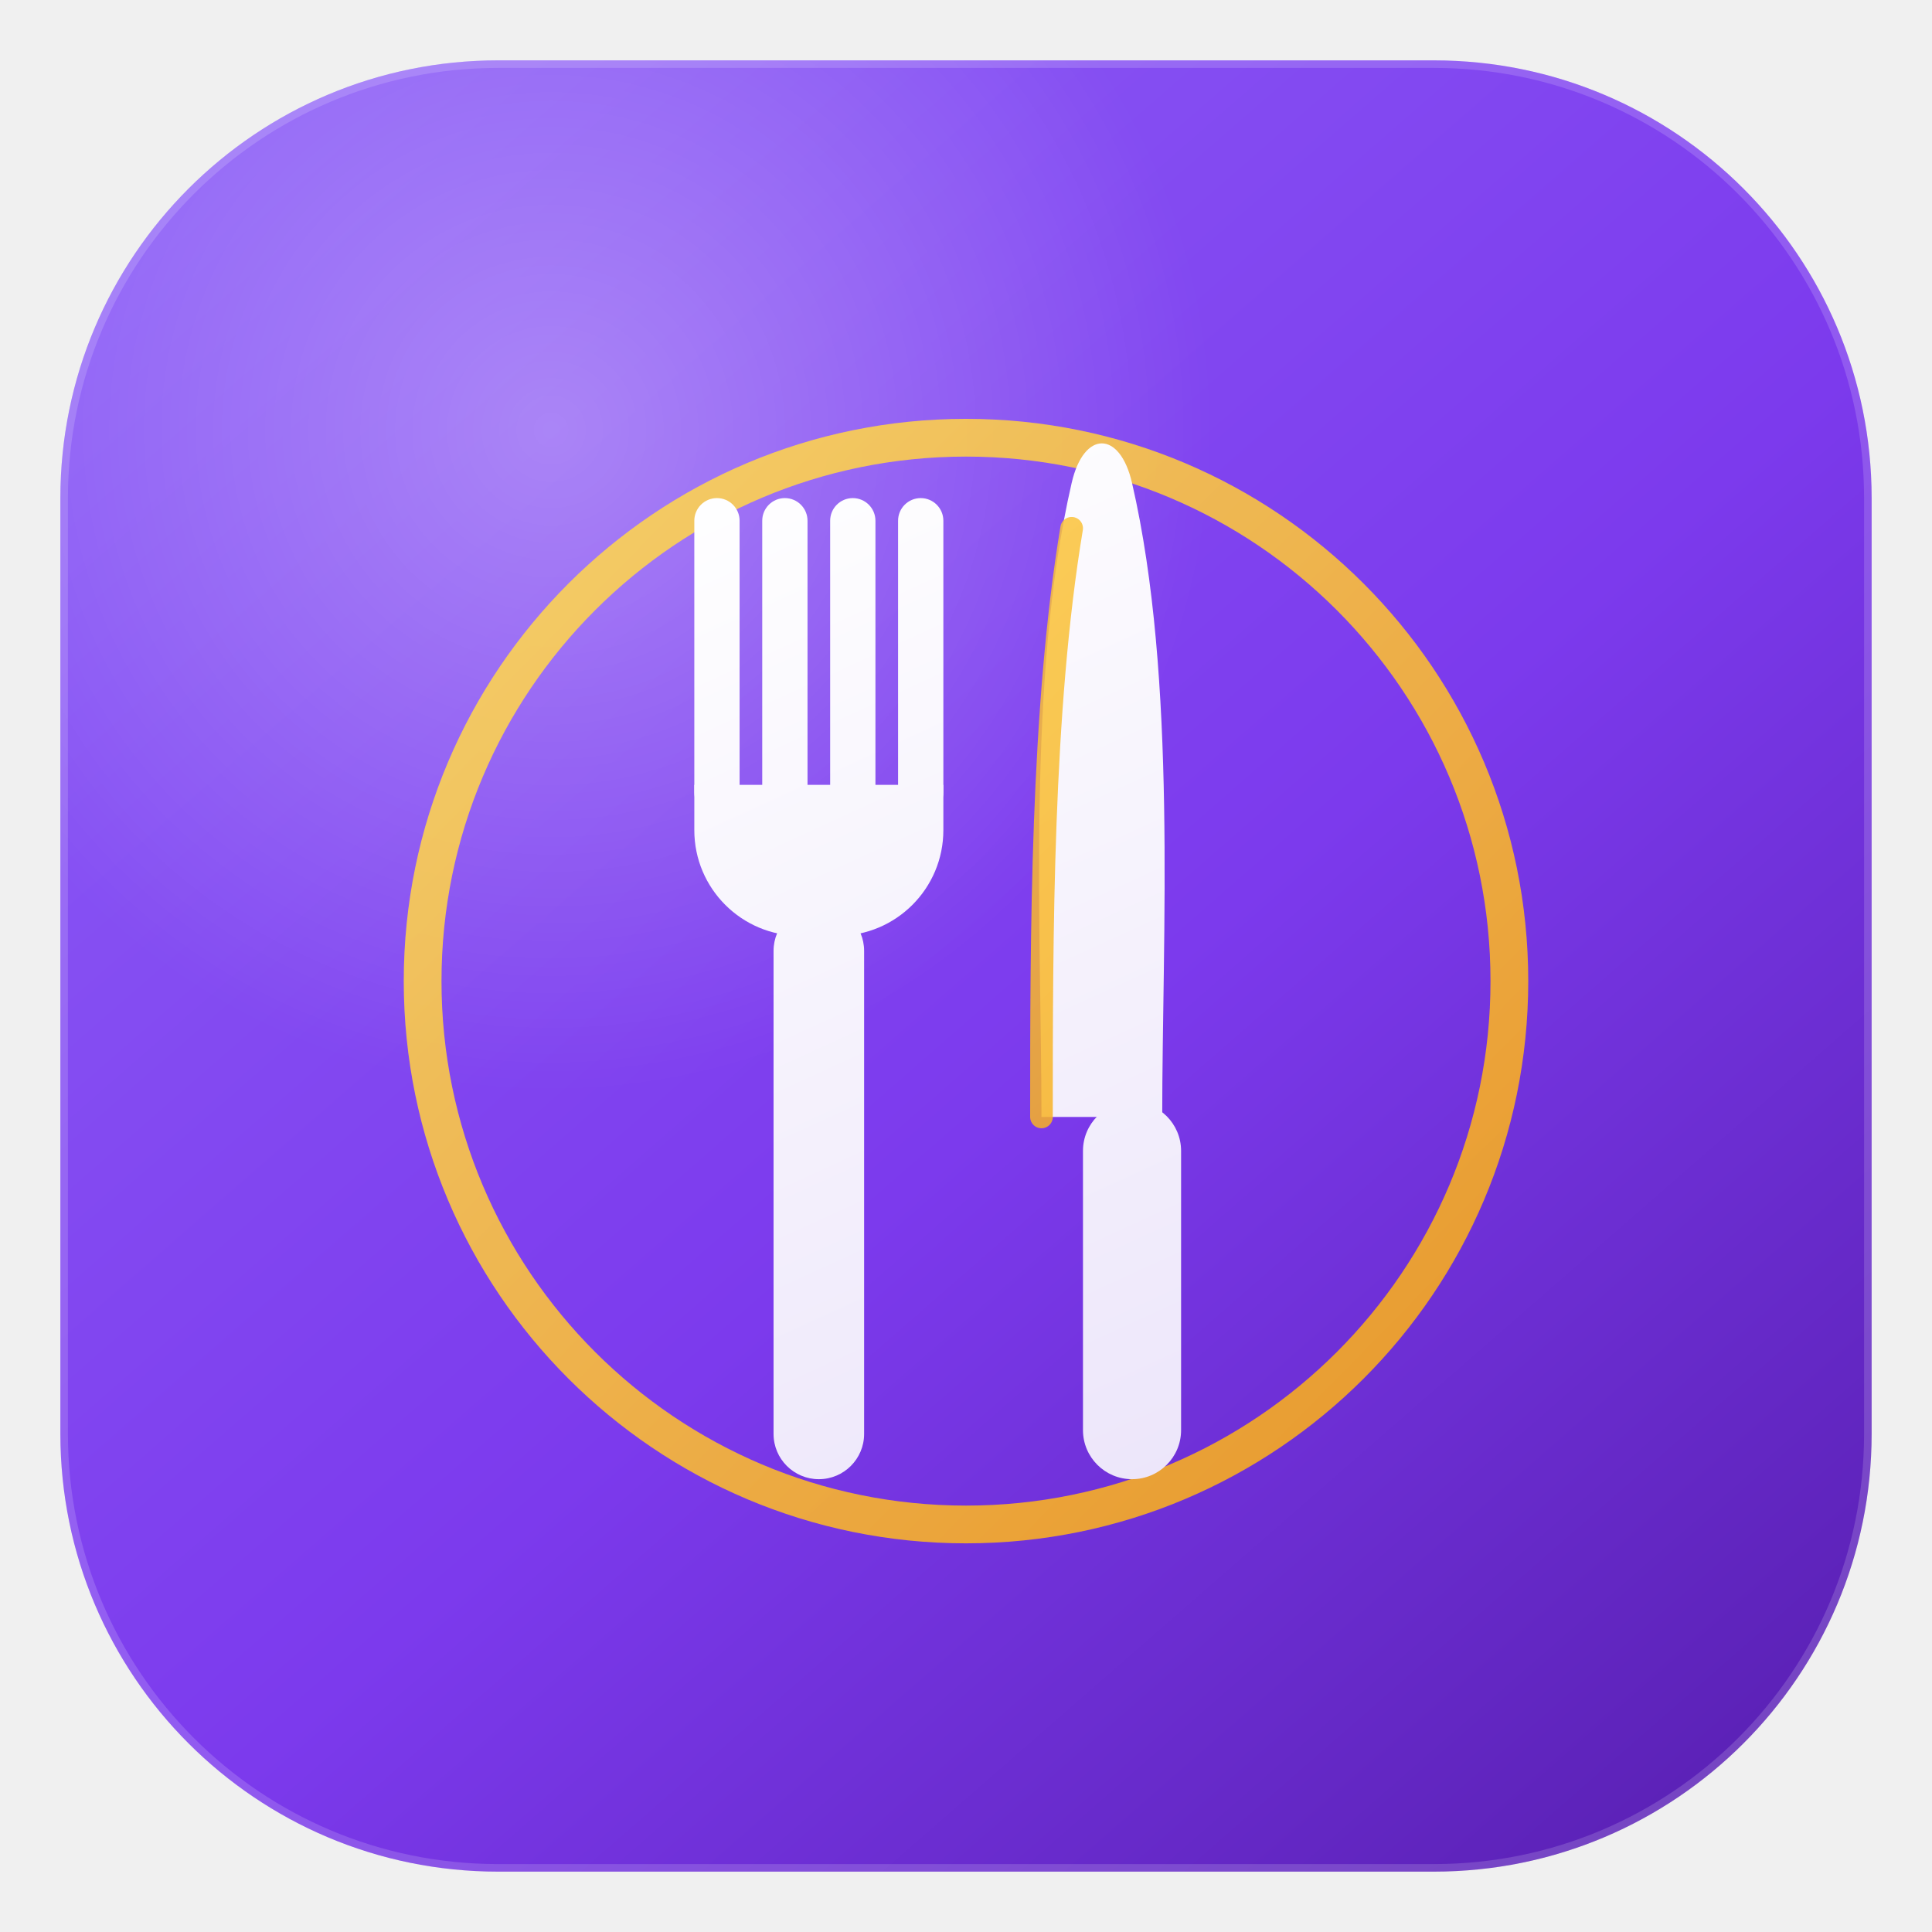
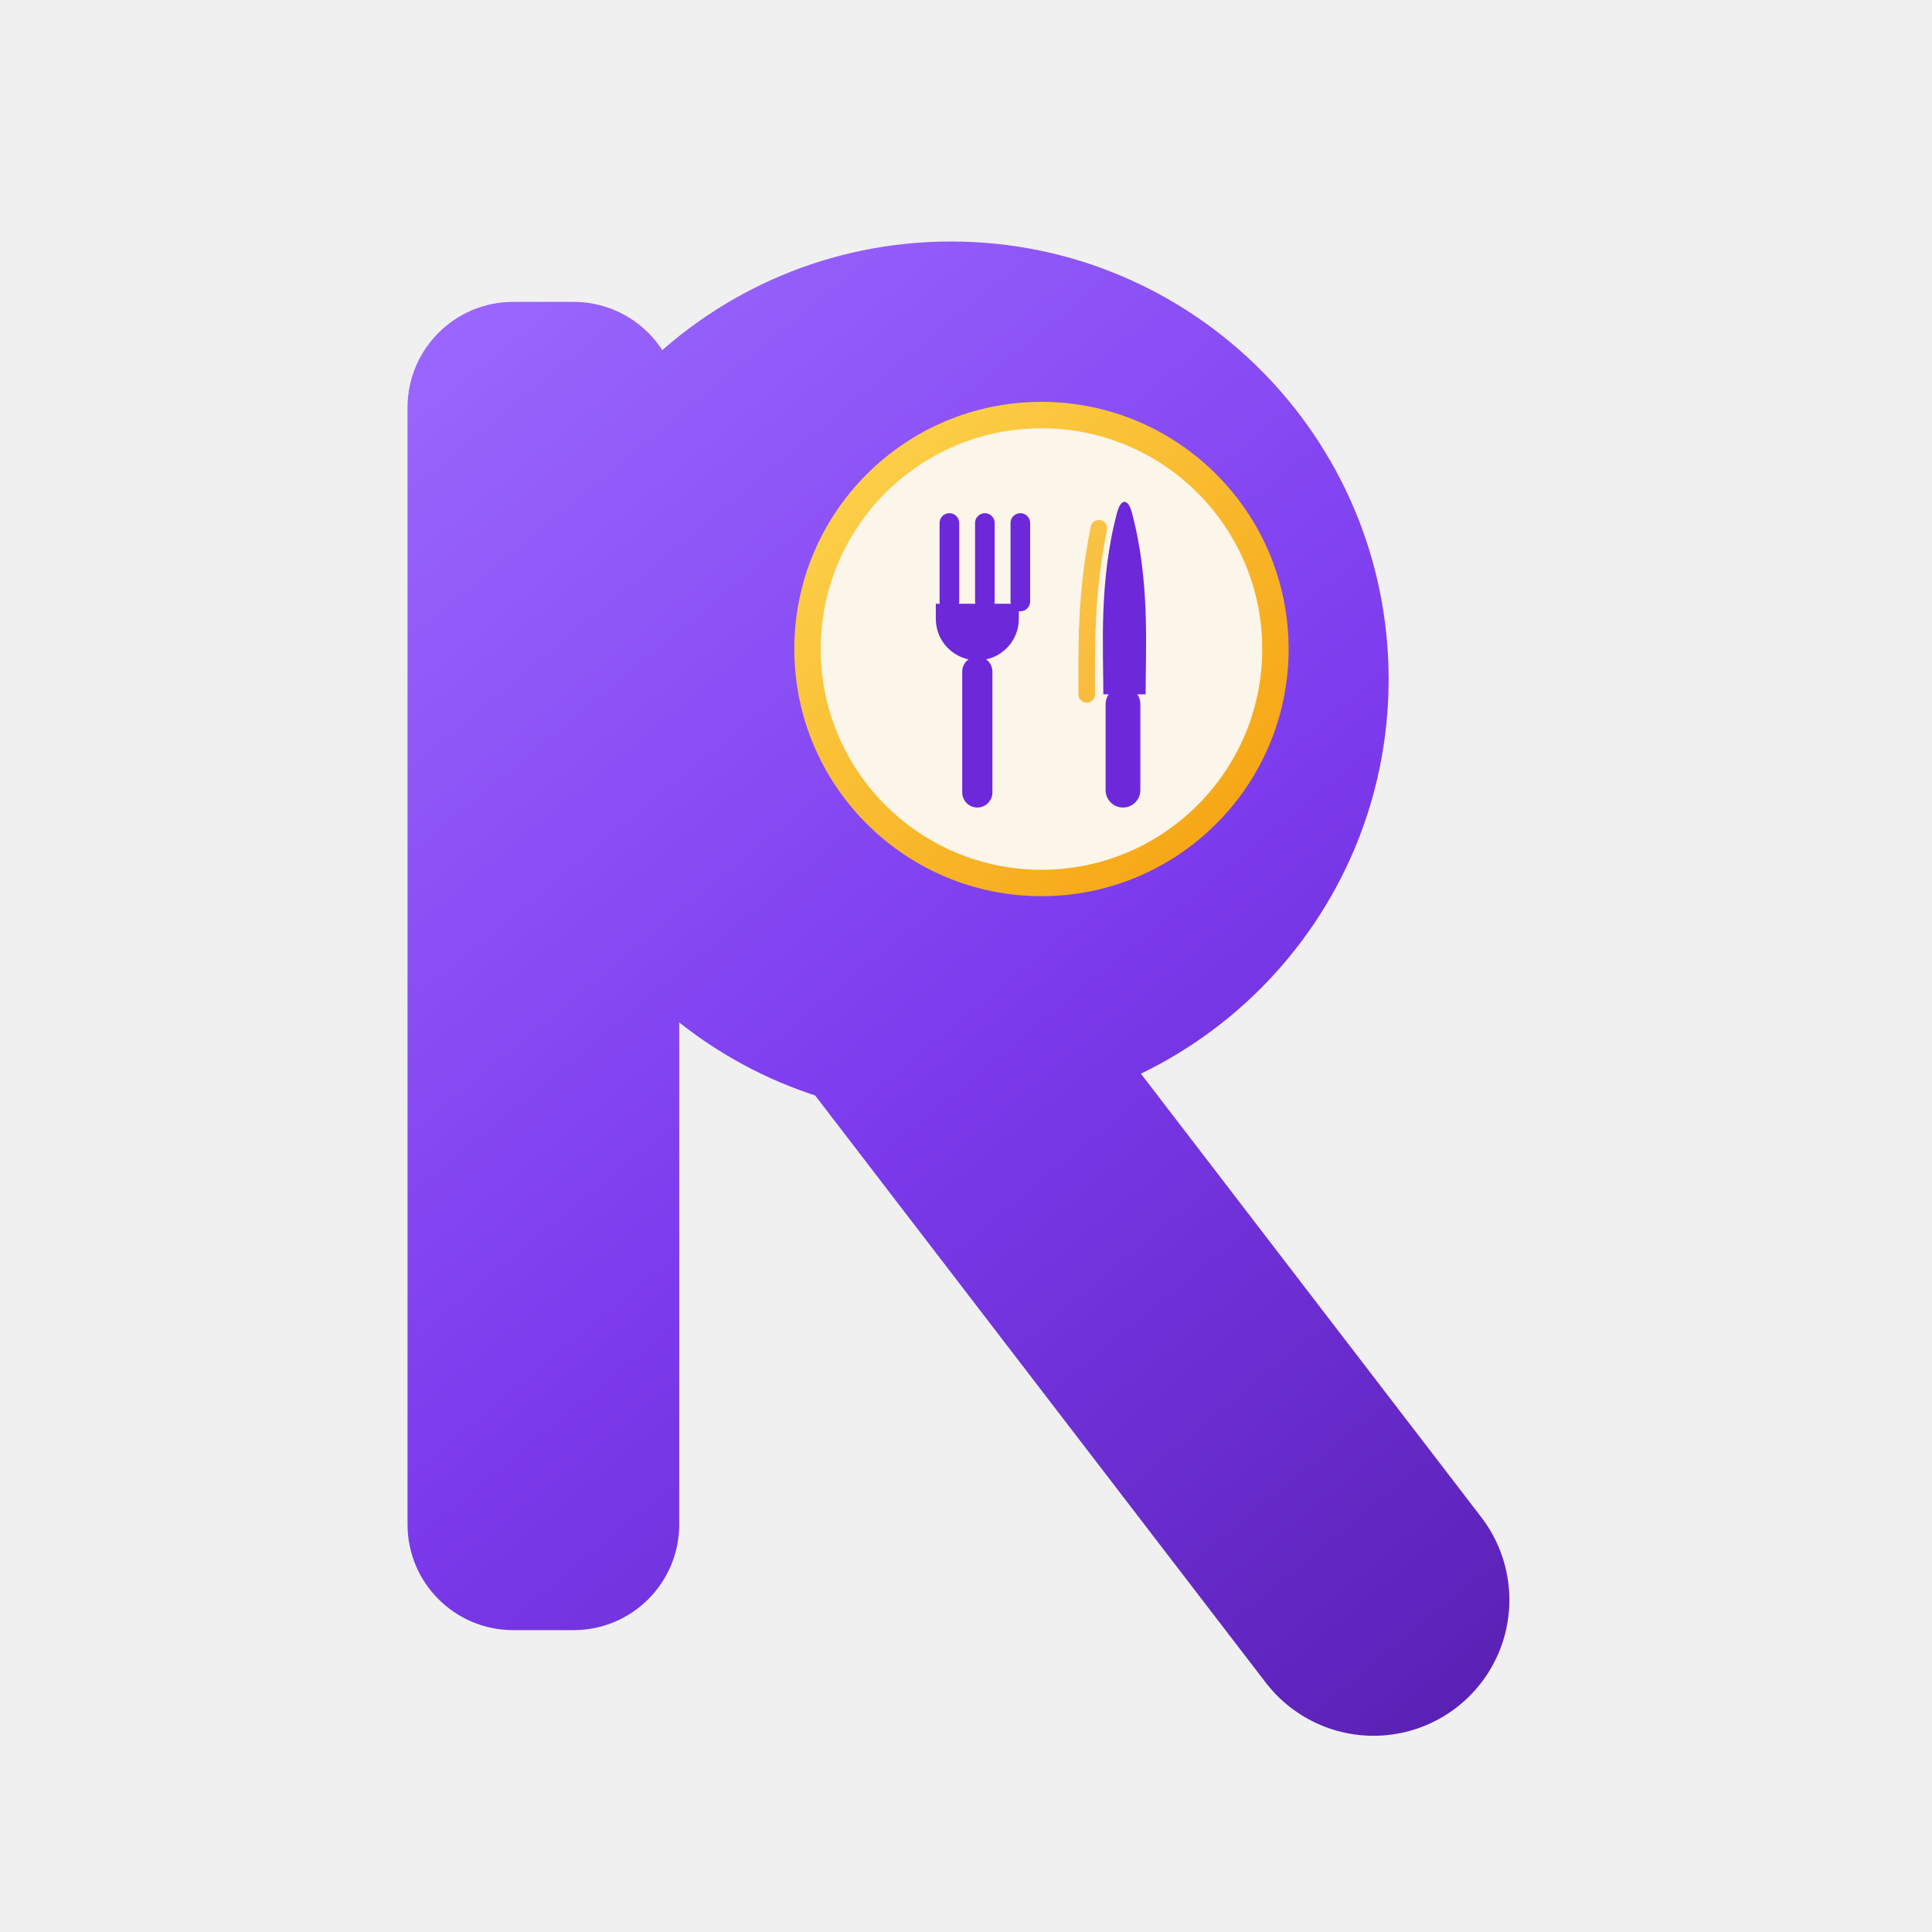
<svg xmlns="http://www.w3.org/2000/svg" width="256" height="256" viewBox="0 0 256 256" fill="none" role="img" aria-label="ResTito">
  <defs>
-     <linearGradient id="tile" x1="34" y1="20" x2="226" y2="240" gradientUnits="userSpaceOnUse">
-       <stop offset="0" stop-color="#8b5cf6" />
+     <linearGradient id="rmark" x1="48" y1="36" x2="200" y2="220" gradientUnits="userSpaceOnUse">
+       <stop offset="0" stop-color="#9d6bff" />
      <stop offset=".55" stop-color="#7c3aed" />
      <stop offset="1" stop-color="#5b21b6" />
    </linearGradient>
-     <radialGradient id="glow" cx="0" cy="0" r="1" gradientUnits="userSpaceOnUse" gradientTransform="translate(74 56) rotate(48) scale(176)">
-       <stop offset="0" stop-color="#ffffff" stop-opacity=".30" />
-       <stop offset=".5" stop-color="#ffffff" stop-opacity="0" />
-     </radialGradient>
-     <linearGradient id="util" x1="96" y1="60" x2="160" y2="200" gradientUnits="userSpaceOnUse">
-       <stop offset="0" stop-color="#ffffff" />
-       <stop offset="1" stop-color="#ece5fa" />
-     </linearGradient>
-     <linearGradient id="amber" x1="64" y1="70" x2="192" y2="196" gradientUnits="userSpaceOnUse">
+     <linearGradient id="amber" x1="108" y1="58" x2="172" y2="120" gradientUnits="userSpaceOnUse">
      <stop offset="0" stop-color="#fcd34d" />
      <stop offset="1" stop-color="#f59e0b" />
    </linearGradient>
  </defs>
-   <rect x="8" y="8" width="240" height="240" rx="58" fill="url(#tile)" />
-   <rect x="8" y="8" width="240" height="240" rx="58" fill="url(#glow)" />
-   <rect x="8.5" y="8.5" width="239" height="239" rx="57.5" stroke="#ffffff" stroke-opacity=".16" />
-   <circle cx="128" cy="130" r="72" stroke="url(#amber)" stroke-width="5" stroke-opacity=".9" />
-   <circle cx="128" cy="130" r="72" stroke="#ffffff" stroke-width="5" stroke-opacity=".06" />
-   <g fill="url(#util)">
-     <rect x="92" y="66" width="6" height="42" rx="3" />
-     <rect x="101" y="66" width="6" height="42" rx="3" />
-     <rect x="110" y="66" width="6" height="42" rx="3" />
-     <rect x="119" y="66" width="6" height="42" rx="3" />
-     <path d="M92 104h33v6a14 14 0 0 1-14 14h-5a14 14 0 0 1-14-14z" />
-     <rect x="102.5" y="120" width="12" height="76" rx="6" />
+   <g fill="url(#rmark)">
+     <rect x="54" y="40" width="36" height="176" rx="14" />
+     <circle cx="126" cy="90" r="58" />
+     <path d="M116 126 L182 212" stroke="url(#rmark)" stroke-width="36" stroke-linecap="round" />
  </g>
-   <g fill="url(#util)">
-     <path d="M150 64c6 26 4 60 4 84l-16 0c0-24-2-58 4-84 1.6-7 6.4-7 8 0z" />
-     <rect x="143.5" y="146" width="13" height="50" rx="6.5" />
+   <circle cx="138" cy="86" r="31" fill="#FBF5EA" />
+   <circle cx="138" cy="86" r="31" stroke="url(#amber)" stroke-width="3.5" />
+   <g fill="#6d28d9">
+     <rect x="124.5" y="68" width="2.6" height="13" rx="1.3" />
+     <rect x="129.2" y="68" width="2.6" height="13" rx="1.3" />
+     <rect x="133.9" y="68" width="2.6" height="13" rx="1.3" />
+     <path d="M124 80h11v2a5.5 5.5 0 0 1-5.5 5.5h0A5.5 5.5 0 0 1 124 82z" />
+     <rect x="127.5" y="87" width="4" height="20" rx="2" />
+     <path d="M150 68c2.4 9 1.8 18 1.8 24h-5.6c0-6-.6-15 1.8-24 .5-2 1.5-2 2 0z" />
+     <rect x="146.5" y="91" width="4.6" height="16" rx="2.3" />
  </g>
-   <path d="M142 70c-4 24-4 54-4 78" stroke="url(#amber)" stroke-width="3" stroke-linecap="round" fill="none" opacity=".85" />
+   <path d="M145.6 70c-1.8 9-1.6 16-1.6 22" stroke="url(#amber)" stroke-width="2.2" stroke-linecap="round" fill="none" opacity=".9" />
</svg>
